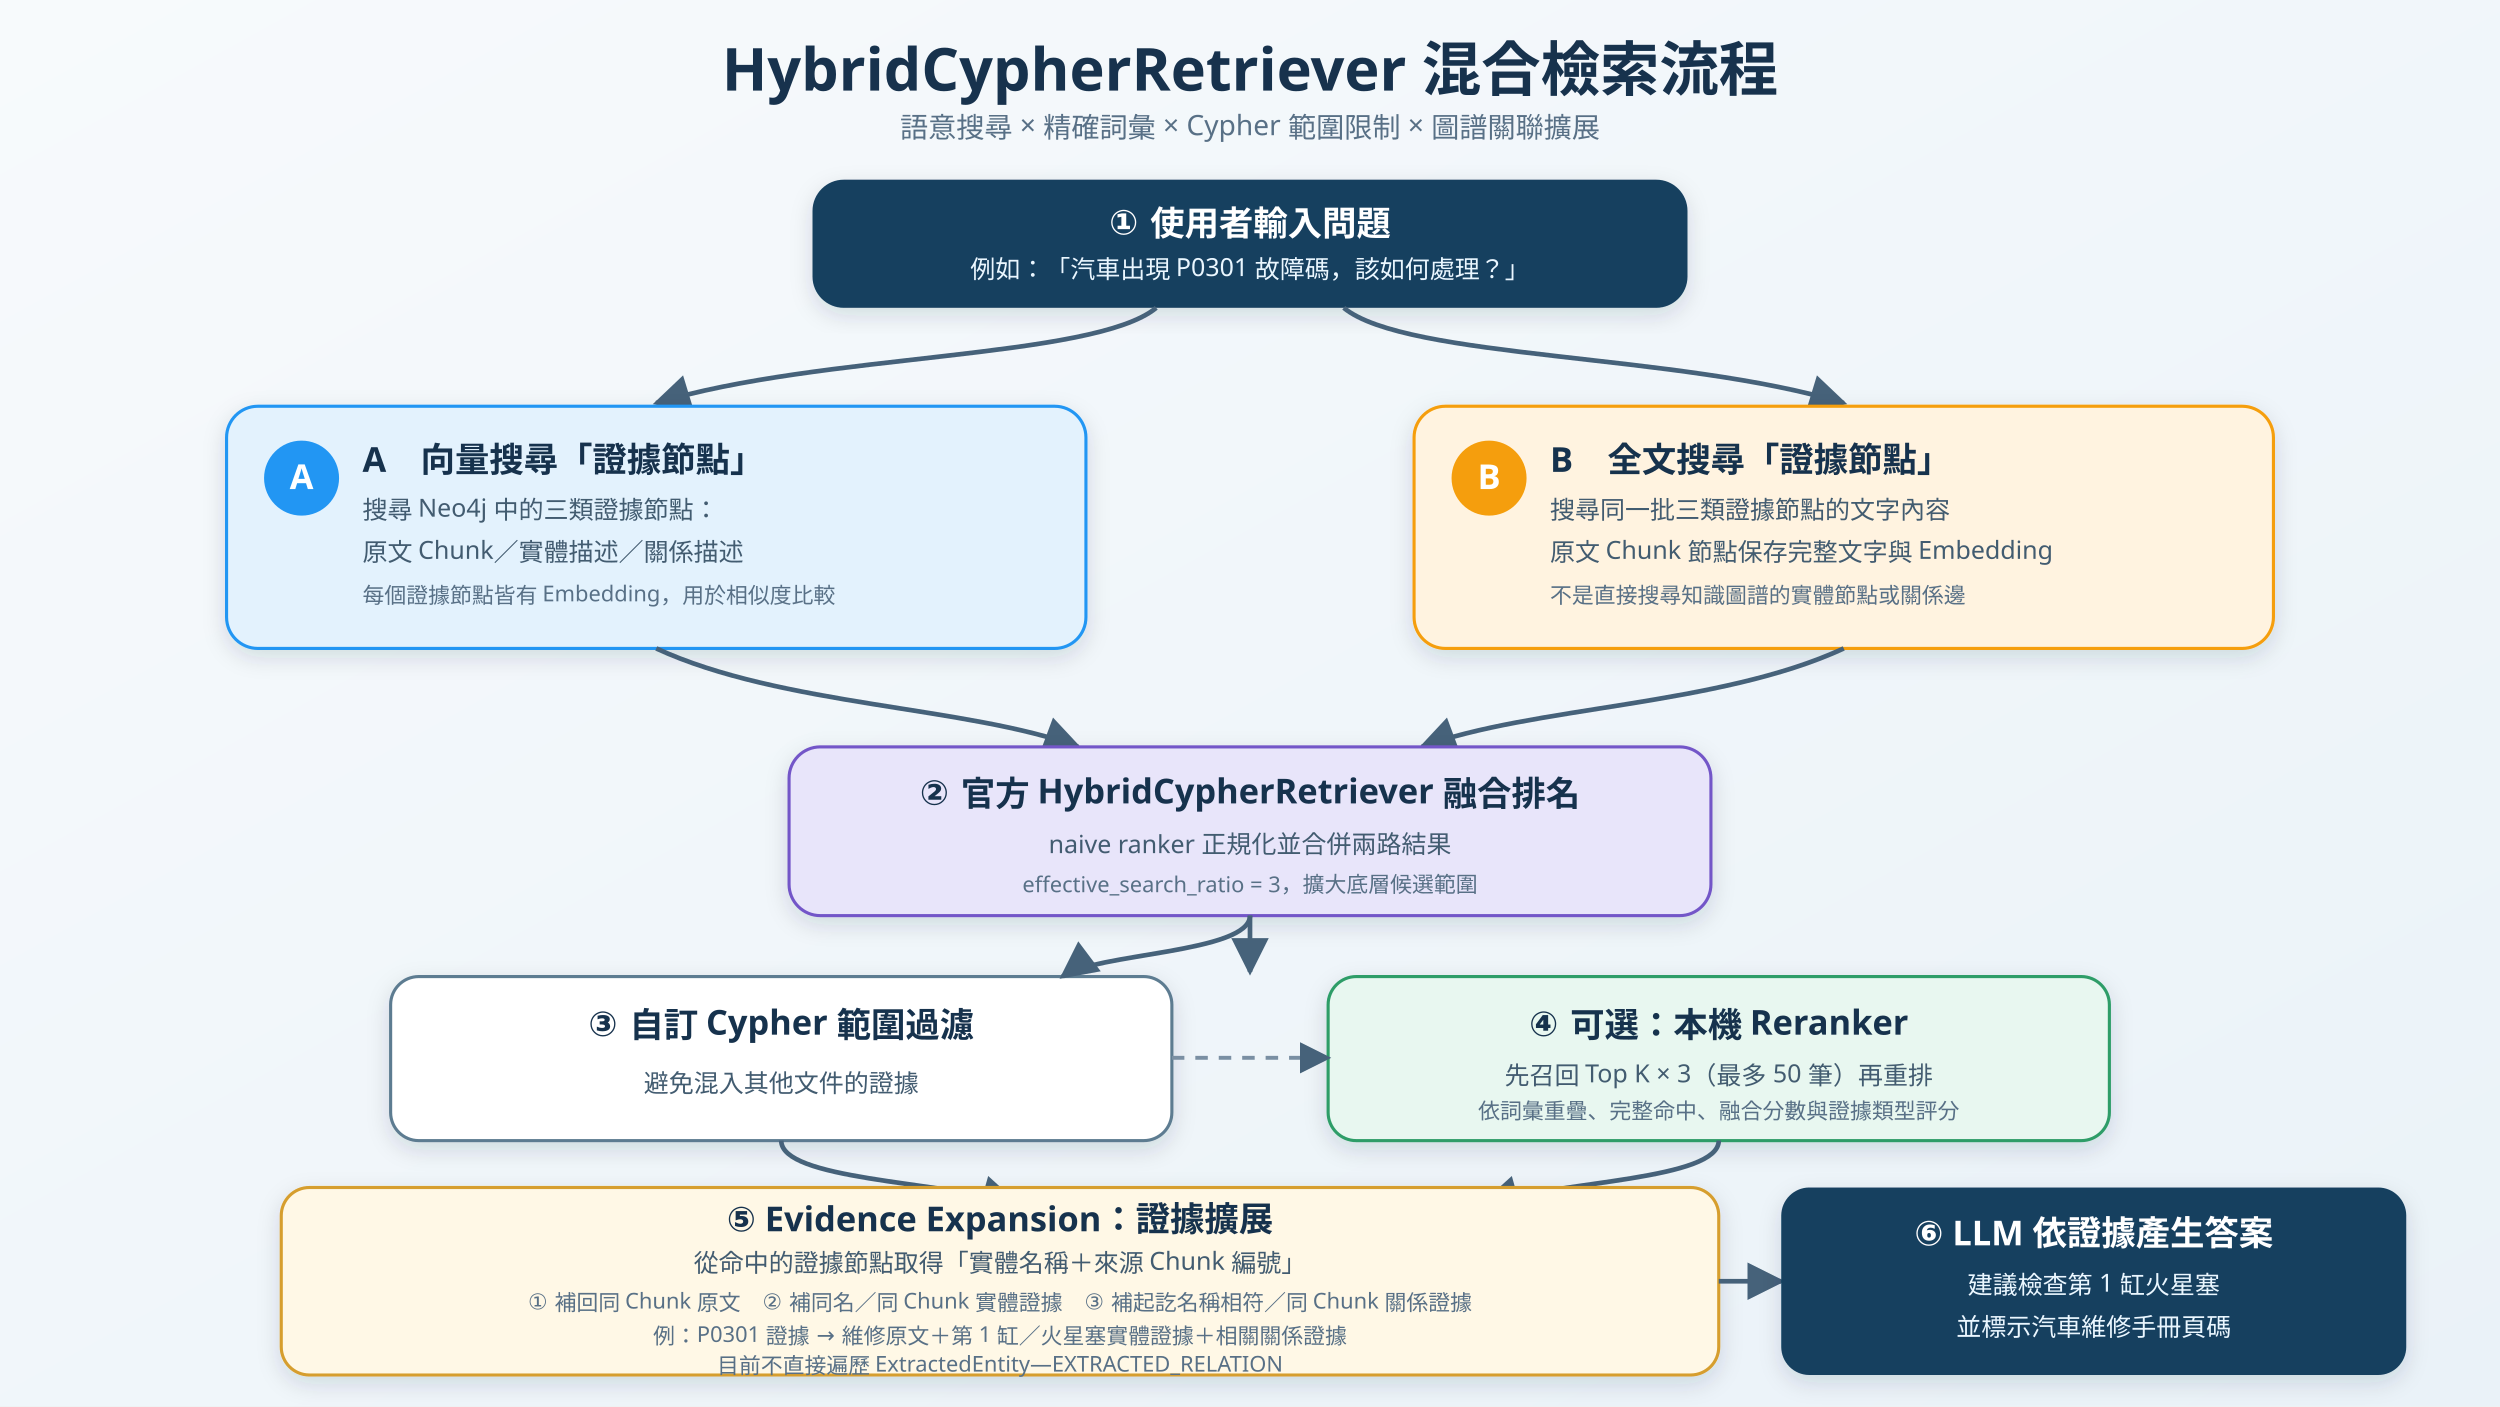
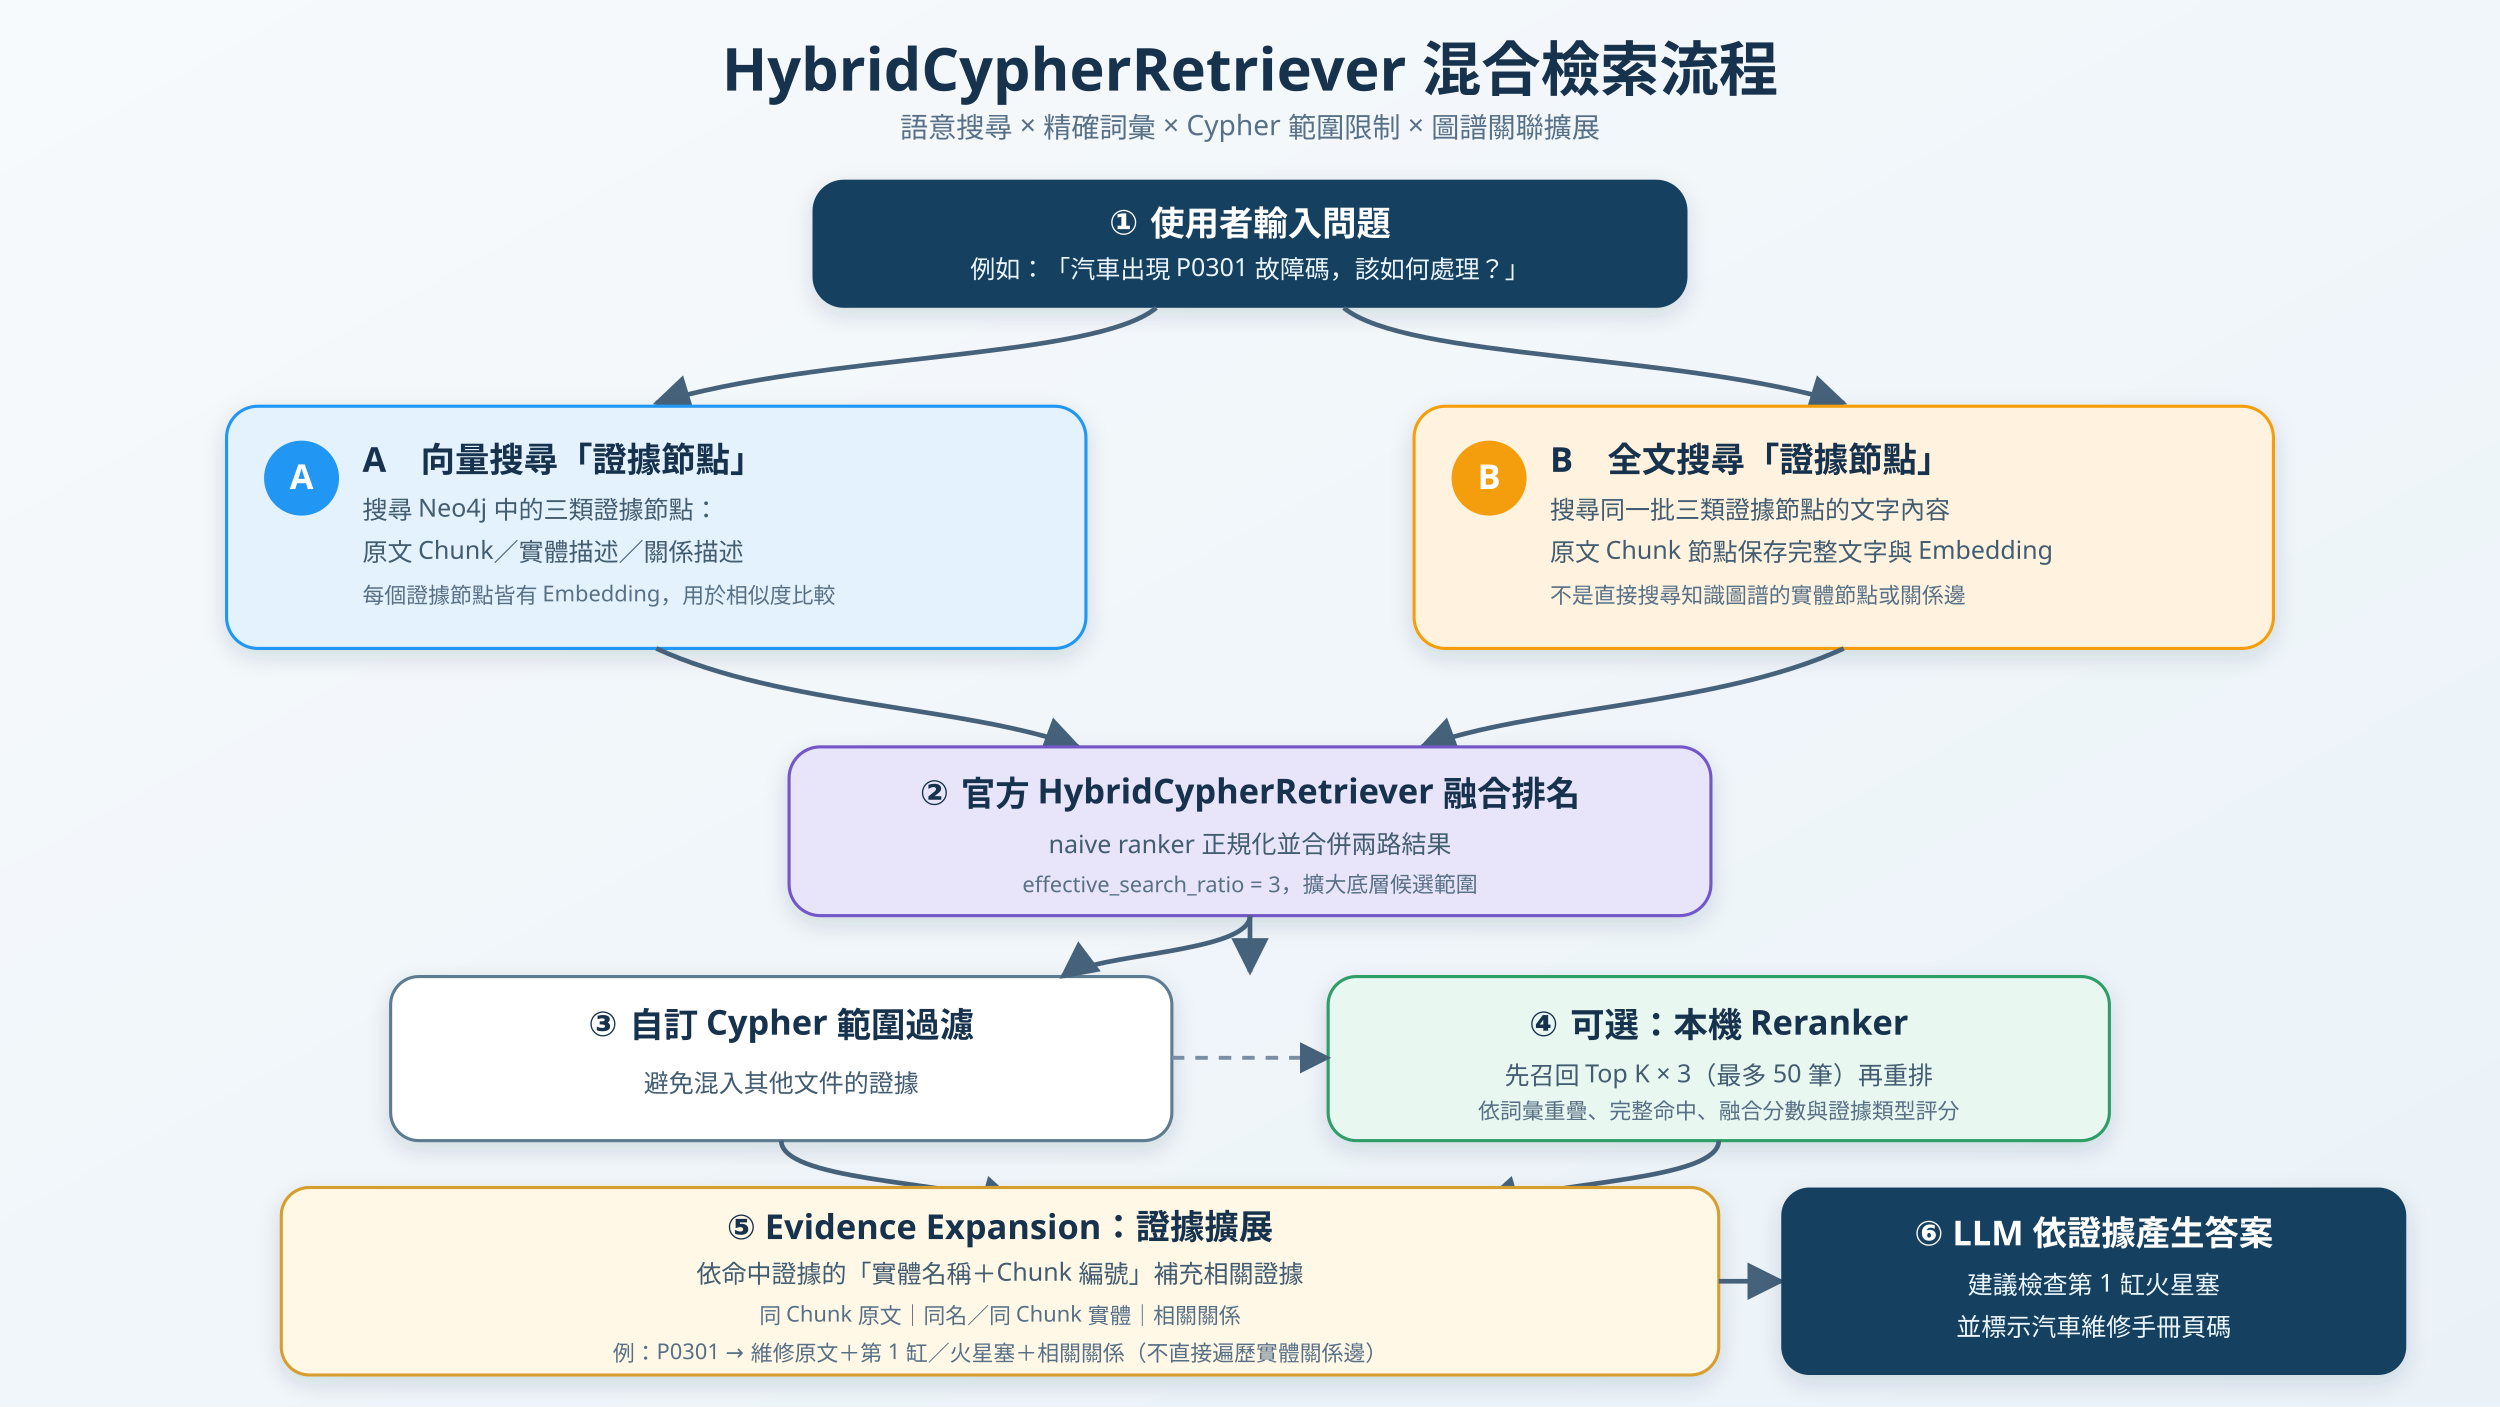
<svg xmlns="http://www.w3.org/2000/svg" width="1600" height="900" viewBox="0 0 1600 900" role="img" aria-labelledby="title desc">
  <defs>
    <linearGradient id="background" x1="0" y1="0" x2="1" y2="1">
      <stop offset="0" stop-color="#F7FAFC" />
      <stop offset="1" stop-color="#EAF2F8" />
    </linearGradient>
    <filter id="shadow" x="-20%" y="-20%" width="140%" height="140%">
      <feDropShadow dx="0" dy="5" stdDeviation="7" flood-color="#18324A" flood-opacity="0.14" />
    </filter>
    <marker id="arrow" viewBox="0 0 10 10" refX="9" refY="5" markerWidth="8" markerHeight="8" orient="auto-start-reverse">
      <path d="M 0 0 L 10 5 L 0 10 z" fill="#46627A" />
    </marker>
    <style>
      .font { font-family: "Noto Sans TC", "Microsoft JhengHei", sans-serif; }
      .title { font-size: 38px; font-weight: 700; fill: #17324D; }
      .subtitle { font-size: 18px; fill: #587086; }
      .box-title { font-size: 22px; font-weight: 700; fill: #17324D; }
      .body { font-size: 16px; fill: #425B70; }
      .small { font-size: 14px; fill: #587086; }
      .white-title { font-size: 22px; font-weight: 700; fill: #FFFFFF; }
      .white-body { font-size: 16px; fill: #EAF7FF; }
      .arrow { fill: none; stroke: #46627A; stroke-width: 3; marker-end: url(#arrow); }
      .dash { fill: none; stroke: #7A8FA3; stroke-width: 2.5; stroke-dasharray: 8 7; marker-end: url(#arrow); }
    </style>
  </defs>
  <rect width="1600" height="900" fill="url(#background)" />
  <text x="800" y="58" text-anchor="middle" class="font title">HybridCypherRetriever 混合檢索流程</text>
  <text x="800" y="88" text-anchor="middle" class="font subtitle">語意搜尋 × 精確詞彙 × Cypher 範圍限制 × 圖譜關聯擴展</text>
  <g filter="url(#shadow)">
    <rect x="520" y="115" width="560" height="82" rx="20" fill="#173F5F" />
    <text x="800" y="150" text-anchor="middle" class="font white-title">① 使用者輸入問題</text>
    <text x="800" y="178" text-anchor="middle" class="font white-body">例如：「汽車出現 P0301 故障碼，該如何處理？」</text>
  </g>
  <path d="M 740 197 C 700 230, 525 226, 420 258" class="arrow" />
  <path d="M 860 197 C 900 230, 1075 226, 1180 258" class="arrow" />
  <g filter="url(#shadow)">
    <rect x="145" y="260" width="550" height="155" rx="20" fill="#E3F2FD" stroke="#2196F3" stroke-width="2" />
    <circle cx="193" cy="306" r="24" fill="#2196F3" />
    <text x="193" y="313" text-anchor="middle" class="font white-title">A</text>
    <text x="232" y="302" class="font box-title">A　向量搜尋「證據節點」</text>
    <text x="232" y="332" class="font body">搜尋 Neo4j 中的三類證據節點：</text>
    <text x="232" y="359" class="font body">原文 Chunk／實體描述／關係描述</text>
    <text x="232" y="386" class="font small">每個證據節點皆有 Embedding，用於相似度比較</text>
  </g>
  <g filter="url(#shadow)">
    <rect x="905" y="260" width="550" height="155" rx="20" fill="#FFF3E0" stroke="#F59E0B" stroke-width="2" />
    <circle cx="953" cy="306" r="24" fill="#F59E0B" />
    <text x="953" y="313" text-anchor="middle" class="font white-title">B</text>
    <text x="992" y="302" class="font box-title">B　全文搜尋「證據節點」</text>
    <text x="992" y="332" class="font body">搜尋同一批三類證據節點的文字內容</text>
    <text x="992" y="359" class="font body">原文 Chunk 節點保存完整文字與 Embedding</text>
    <text x="992" y="386" class="font small">不是直接搜尋知識圖譜的實體節點或關係邊</text>
  </g>
  <path d="M 420 415 C 500 452, 620 452, 690 478" class="arrow" />
  <path d="M 1180 415 C 1100 452, 980 452, 910 478" class="arrow" />
  <g filter="url(#shadow)">
    <rect x="505" y="478" width="590" height="108" rx="20" fill="#E8E5FA" stroke="#7357C8" stroke-width="2" />
    <text x="800" y="515" text-anchor="middle" class="font box-title">② 官方 HybridCypherRetriever 融合排名</text>
    <text x="800" y="546" text-anchor="middle" class="font body">naive ranker 正規化並合併兩路結果</text>
    <text x="800" y="571" text-anchor="middle" class="font small">effective_search_ratio = 3，擴大底層候選範圍</text>
  </g>
  <path d="M 800 586 L 800 622" class="arrow" />
  <g filter="url(#shadow)">
    <rect x="250" y="625" width="500" height="105" rx="18" fill="#FFFFFF" stroke="#5D7C91" stroke-width="2" />
    <text x="500" y="663" text-anchor="middle" class="font box-title">③ 自訂 Cypher 範圍過濾</text>
    <text x="500" y="699" text-anchor="middle" class="font body">避免混入其他文件的證據</text>
  </g>
  <g filter="url(#shadow)">
    <rect x="850" y="625" width="500" height="105" rx="18" fill="#E8F7F0" stroke="#2E9D68" stroke-width="2" />
    <text x="1100" y="663" text-anchor="middle" class="font box-title">④ 可選：本機 Reranker</text>
    <text x="1100" y="694" text-anchor="middle" class="font body">先召回 Top K × 3（最多 50 筆）再重排</text>
    <text x="1100" y="716" text-anchor="middle" class="font small">依詞彙重疊、完整命中、融合分數與證據類型評分</text>
  </g>
  <path d="M 800 586 C 800 610, 700 610, 680 625" class="arrow" />
  <path d="M 750 677 L 850 677" class="dash" />
  <path d="M 500 730 C 500 755, 600 756, 650 770" class="arrow" />
  <path d="M 1100 730 C 1100 755, 1000 756, 950 770" class="arrow" />
  <g filter="url(#shadow)">
    <rect x="180" y="760" width="920" height="120" rx="18" fill="#FFF8E6" stroke="#D69E2E" stroke-width="2" />
-     <text x="640" y="788" text-anchor="middle" class="font box-title">⑤ Evidence Expansion：證據擴展</text>
-     <text x="640" y="814" text-anchor="middle" class="font body">從命中的證據節點取得「實體名稱＋來源 Chunk 編號」</text>
-     <text x="640" y="838" text-anchor="middle" class="font small">① 補回同 Chunk 原文　② 補同名／同 Chunk 實體證據　③ 補起訖名稱相符／同 Chunk 關係證據</text>
-     <text x="640" y="860" text-anchor="middle" class="font small">例：P0301 證據 → 維修原文＋第 1 缸／火星塞實體證據＋相關關係證據</text>
-     <text x="640" y="879" text-anchor="middle" class="font small">目前不直接遍歷 ExtractedEntity—EXTRACTED_RELATION</text>
+     <text x="640" y="793" text-anchor="middle" class="font box-title">⑤ Evidence Expansion：證據擴展</text>
+     <text x="640" y="821" text-anchor="middle" class="font body">依命中證據的「實體名稱＋Chunk 編號」補充相關證據</text>
+     <text x="640" y="847" text-anchor="middle" class="font small">同 Chunk 原文｜同名／同 Chunk 實體｜相關關係</text>
+     <text x="640" y="871" text-anchor="middle" class="font small">例：P0301 → 維修原文＋第 1 缸／火星塞＋相關關係（不直接遍歷實體關係邊）</text>
  </g>
  <path d="M 1100 820 L 1140 820" class="arrow" />
  <g filter="url(#shadow)">
    <rect x="1140" y="760" width="400" height="120" rx="18" fill="#173F5F" />
    <text x="1340" y="797" text-anchor="middle" class="font white-title">⑥ LLM 依證據產生答案</text>
    <text x="1340" y="828" text-anchor="middle" class="font white-body">建議檢查第 1 缸火星塞</text>
    <text x="1340" y="855" text-anchor="middle" class="font white-body">並標示汽車維修手冊頁碼</text>
  </g>
</svg>
